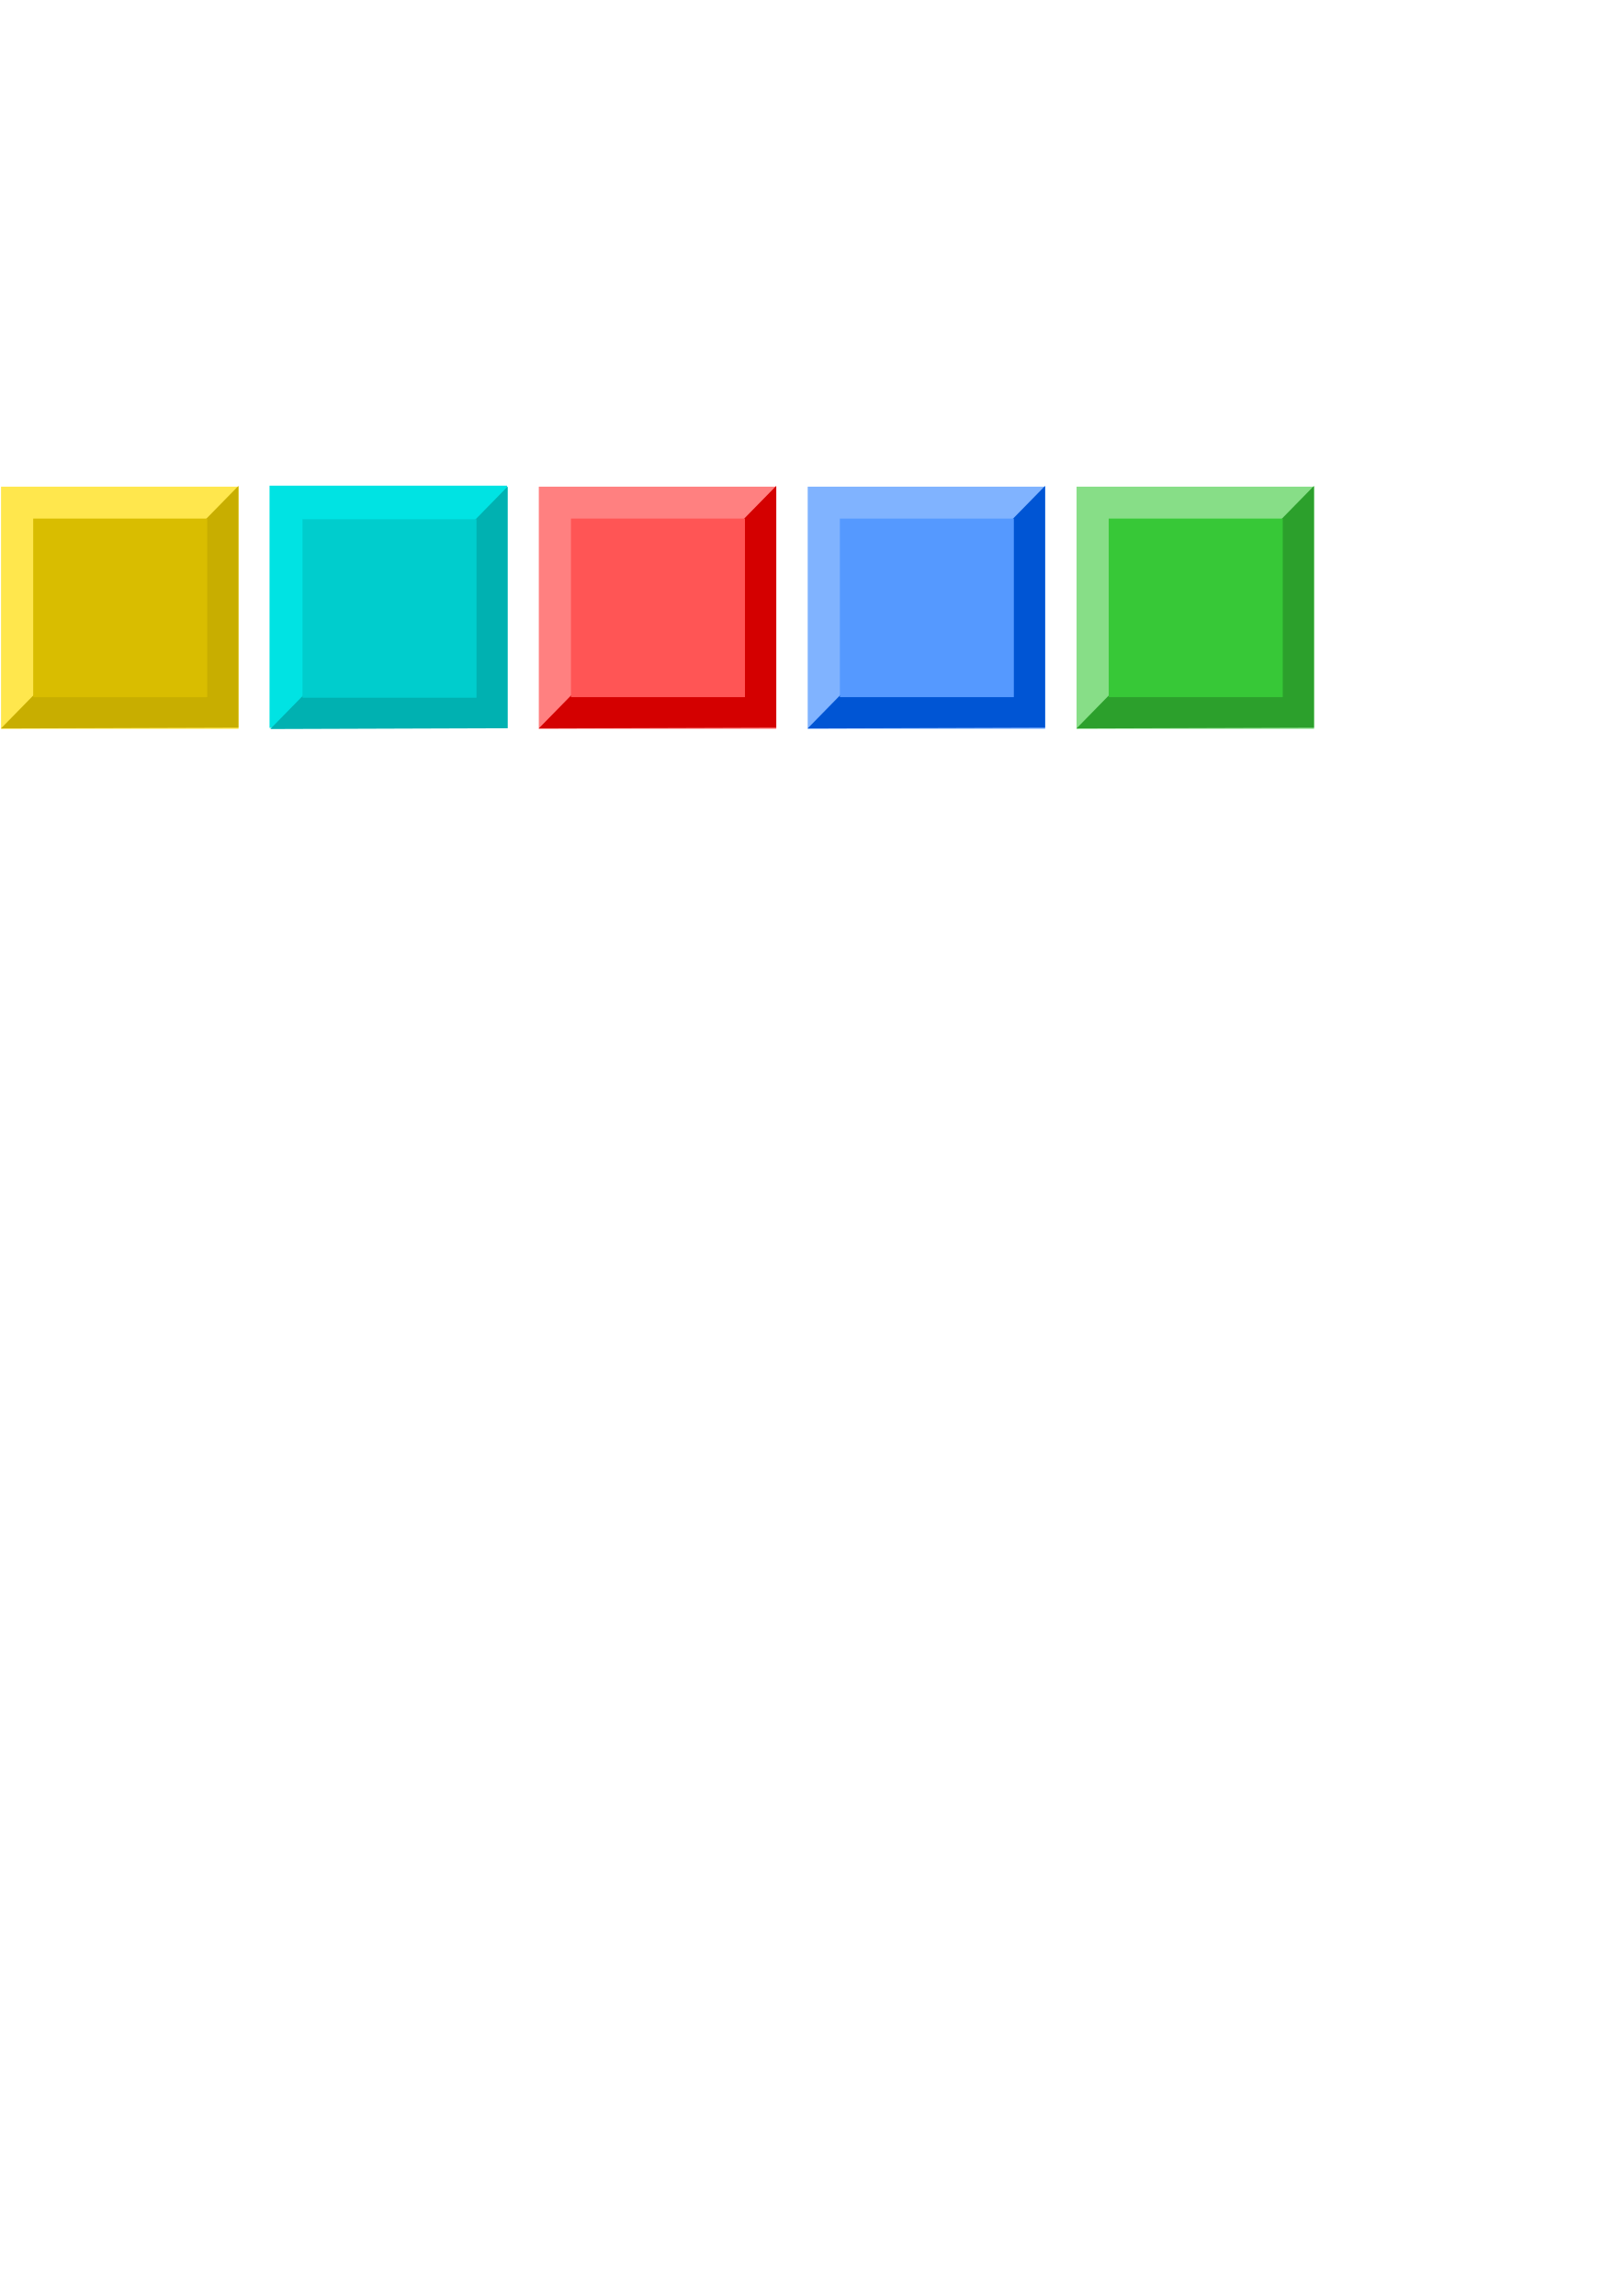
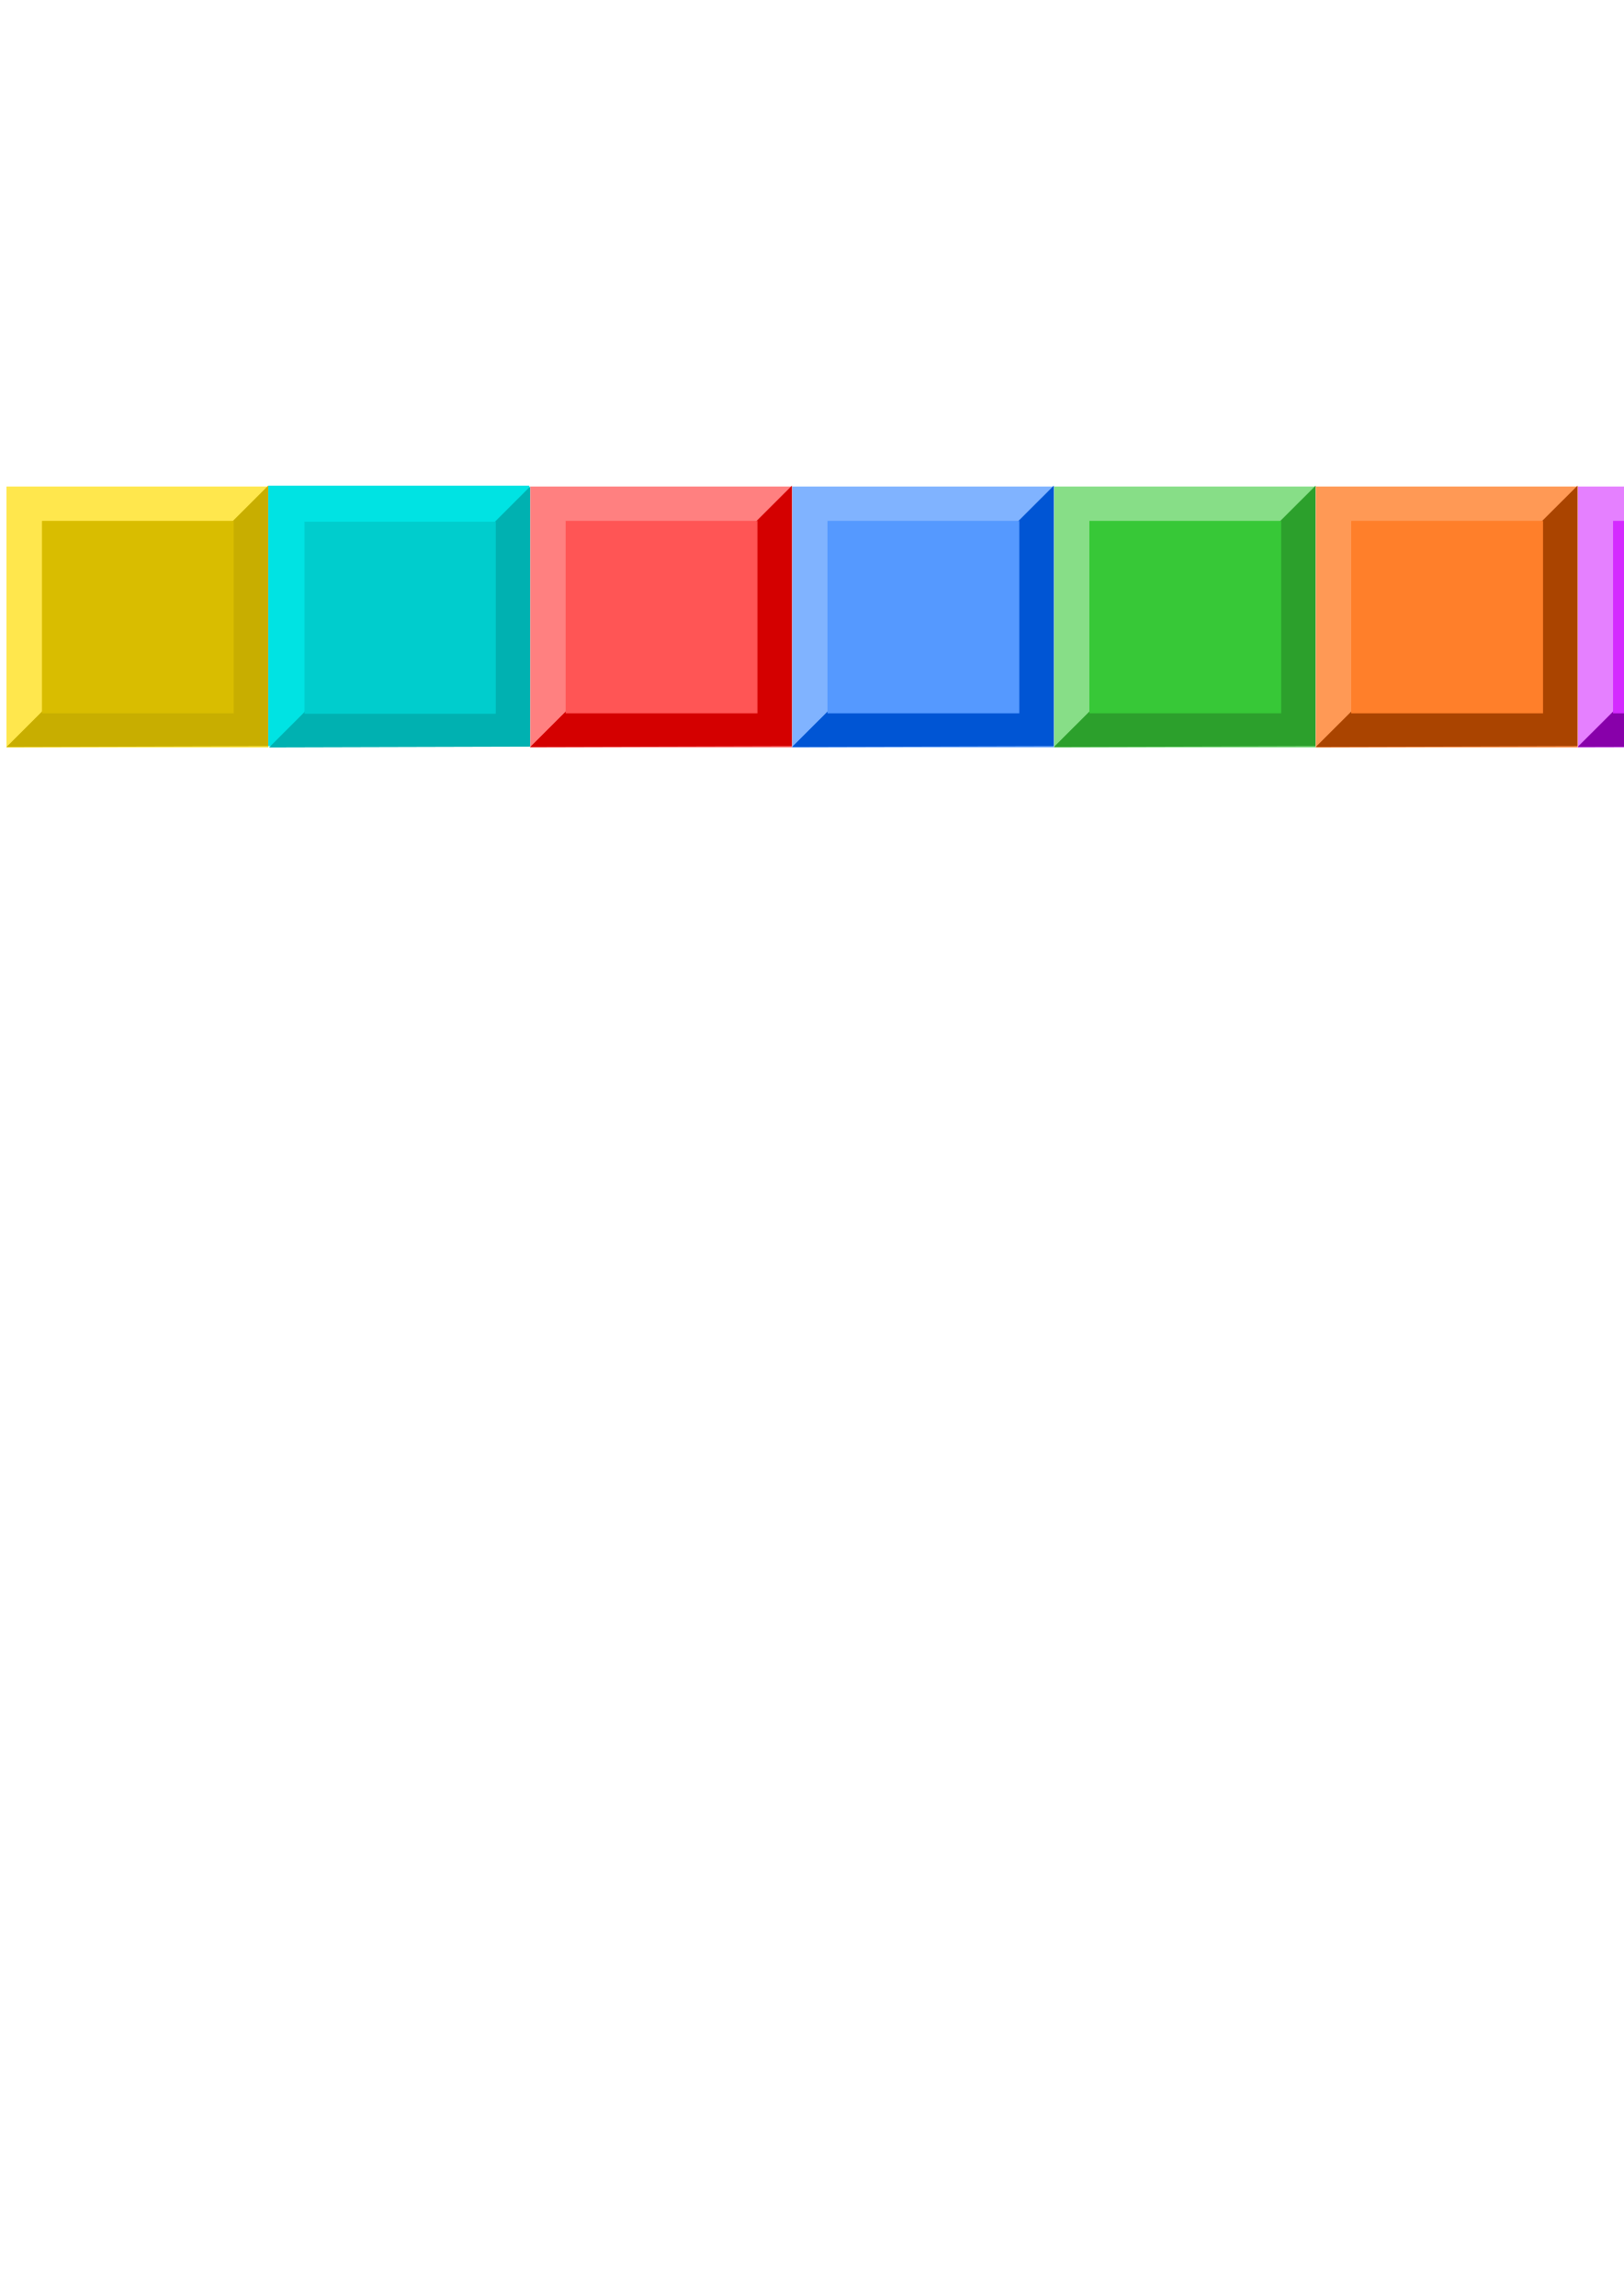
<svg xmlns="http://www.w3.org/2000/svg" width="210mm" height="297mm" viewBox="0 0 210 297" version="1.1" id="svg1">
  <defs id="defs1" />
  <g id="layer1">
-     <g id="g2" transform="translate(0,62.84007)">
+     <g id="g2" transform="matrix(1.102311,0,0,1.077511,0.6903436,62.81356)">
      <rect style="fill:#ffe74d;fill-opacity:1;stroke-width:0.682;paint-order:stroke fill markers" id="rect1" width="30.715" height="31.327" x="0.135" y="0.113" />
      <path style="fill:#c8ae00;fill-opacity:1;stroke:none;stroke-width:0.068px;stroke-linecap:butt;stroke-linejoin:miter;stroke-opacity:1" d="M 0.126,31.389 30.841,31.286 V 0.01 Z" id="path1" />
      <rect style="fill:#d9bd00;fill-opacity:1;stroke:none;stroke-width:0.614;paint-order:stroke fill markers" id="rect2" width="22.504" height="23.099" x="4.294" y="4.24" />
    </g>
-     <g id="g2-6" transform="translate(139.103,62.84007)">
+     <g id="g2-61" transform="matrix(1.102311,0,0,1.077511,203.8903,62.81356)">
+       <rect style="fill:#e580ff;fill-opacity:1;stroke-width:0.682;paint-order:stroke fill markers" id="rect1-4" width="30.715" height="31.327" x="0.135" y="0.113" />
+       <path style="fill:#8800aa;fill-opacity:1;stroke:none;stroke-width:0.068px;stroke-linecap:butt;stroke-linejoin:miter;stroke-opacity:1" d="M 0.126,31.389 30.841,31.286 V 0.01 Z" id="path1-23" />
+       <rect style="fill:#d42aff;fill-opacity:1;stroke:none;stroke-width:0.614;paint-order:stroke fill markers" id="rect2-2" width="22.504" height="23.099" x="4.294" y="4.24" />
+     </g>
+     <g id="g2-61-8" transform="matrix(1.102311,0,0,1.077511,237.757,62.81356)">
+       <rect style="fill:#b3b3b3;fill-opacity:1;stroke-width:0.682;paint-order:stroke fill markers" id="rect1-4-5" width="30.715" height="31.327" x="0.135" y="0.113" />
+       <path style="fill:#333333;fill-opacity:1;stroke:none;stroke-width:0.068px;stroke-linecap:butt;stroke-linejoin:miter;stroke-opacity:1" d="M 0.126,31.389 30.841,31.286 V 0.01 Z" id="path1-23-7" />
+       <rect style="fill:#808080;fill-opacity:1;stroke:none;stroke-width:0.614;paint-order:stroke fill markers" id="rect2-2-6" width="22.504" height="23.099" x="4.294" y="4.24" />
+     </g>
+     <g id="g2-6" transform="matrix(1.102311,0,0,1.077511,136.157,62.81356)">
      <rect style="fill:#87de87;fill-opacity:1;stroke-width:0.682;paint-order:stroke fill markers" id="rect1-1" width="30.715" height="31.327" x="0.135" y="0.113" />
      <path style="fill:#2ca02c;fill-opacity:1;stroke:none;stroke-width:0.068px;stroke-linecap:butt;stroke-linejoin:miter;stroke-opacity:1" d="M 0.126,31.389 30.841,31.286 V 0.01 Z" id="path1-8" />
      <rect style="fill:#37c837;fill-opacity:1;stroke:none;stroke-width:0.614;paint-order:stroke fill markers" id="rect2-9" width="22.504" height="23.099" x="4.294" y="4.24" />
    </g>
-     <g id="g2-3" transform="translate(104.3273,62.84007)">
+     <g id="g2-6-8" transform="matrix(1.102311,0,0,1.077511,126.5022,131.3036)">
+       <rect style="fill:#ff9955;fill-opacity:1;stroke-width:0.682;paint-order:stroke fill markers" id="rect1-1-8" width="30.715" height="31.327" x="39.617" y="-63.451" />
+       <path style="fill:#aa4400;fill-opacity:1;stroke:none;stroke-width:0.068px;stroke-linecap:butt;stroke-linejoin:miter;stroke-opacity:1" d="m 39.608,-32.175 30.715,-0.103 v -31.276 z" id="path1-8-2" />
+       <rect style="fill:#ff7f2a;fill-opacity:1;stroke:none;stroke-width:0.614;paint-order:stroke fill markers" id="rect2-9-4" width="22.504" height="23.099" x="43.776" y="-59.324" />
+     </g>
+     <g id="g2-3" transform="matrix(1.102311,0,0,1.077511,102.2903,62.81356)">
      <rect style="fill:#80b3ff;fill-opacity:1;stroke-width:0.682;paint-order:stroke fill markers" id="rect1-2" width="30.715" height="31.327" x="0.135" y="0.113" />
      <path style="fill:#0055d4;fill-opacity:1;stroke:none;stroke-width:0.068px;stroke-linecap:butt;stroke-linejoin:miter;stroke-opacity:1" d="M 0.126,31.389 30.841,31.286 V 0.01 Z" id="path1-2" />
      <rect style="fill:#5599ff;fill-opacity:1;stroke:none;stroke-width:0.614;paint-order:stroke fill markers" id="rect2-16" width="22.504" height="23.099" x="4.294" y="4.24" />
    </g>
-     <g id="g3" style="fill:#d40000;fill-opacity:1" transform="translate(8.154878,62.98976)">
+     <g id="g3" style="fill:#d40000;fill-opacity:1" transform="matrix(1.102311,0,0,1.077511,0.7454598,62.97485)">
      <rect style="fill:#ff8080;fill-opacity:1;stroke-width:0.682;paint-order:stroke fill markers" id="rect1-52" width="30.715" height="31.327" x="61.531" y="-0.037" />
      <path style="fill:#d40000;fill-opacity:1;stroke:none;stroke-width:0.068px;stroke-linecap:butt;stroke-linejoin:miter;stroke-opacity:1" d="m 61.523,31.239 30.715,-0.103 V -0.14 Z" id="path1-7" />
      <rect style="fill:#ff5555;fill-opacity:1;stroke:none;stroke-width:0.614;paint-order:stroke fill markers" id="rect2-6" width="22.504" height="23.099" x="65.691" y="4.09" />
    </g>
-     <g id="g4" transform="translate(3.959099,62.8348)">
+     <g id="g4" transform="matrix(1.099317,0,0,1.075747,0.7261122,62.83562)">
      <rect style="fill:#00e3e3;fill-opacity:1;stroke-width:0.682;paint-order:stroke fill markers" id="rect1-5" width="30.715" height="31.327" x="30.901" y="-0.011" />
      <path style="fill:#00b1b1;fill-opacity:1;stroke:none;stroke-width:0.068px;stroke-linecap:butt;stroke-linejoin:miter;stroke-opacity:1" d="m 30.993,31.471 30.715,-0.103 V 0.092 Z" id="path1-5" />
      <rect style="fill:#00cdcd;fill-opacity:1;stroke:none;stroke-width:0.614;paint-order:stroke fill markers" id="rect2-1" width="22.504" height="23.099" x="35.161" y="4.322" />
    </g>
  </g>
</svg>
